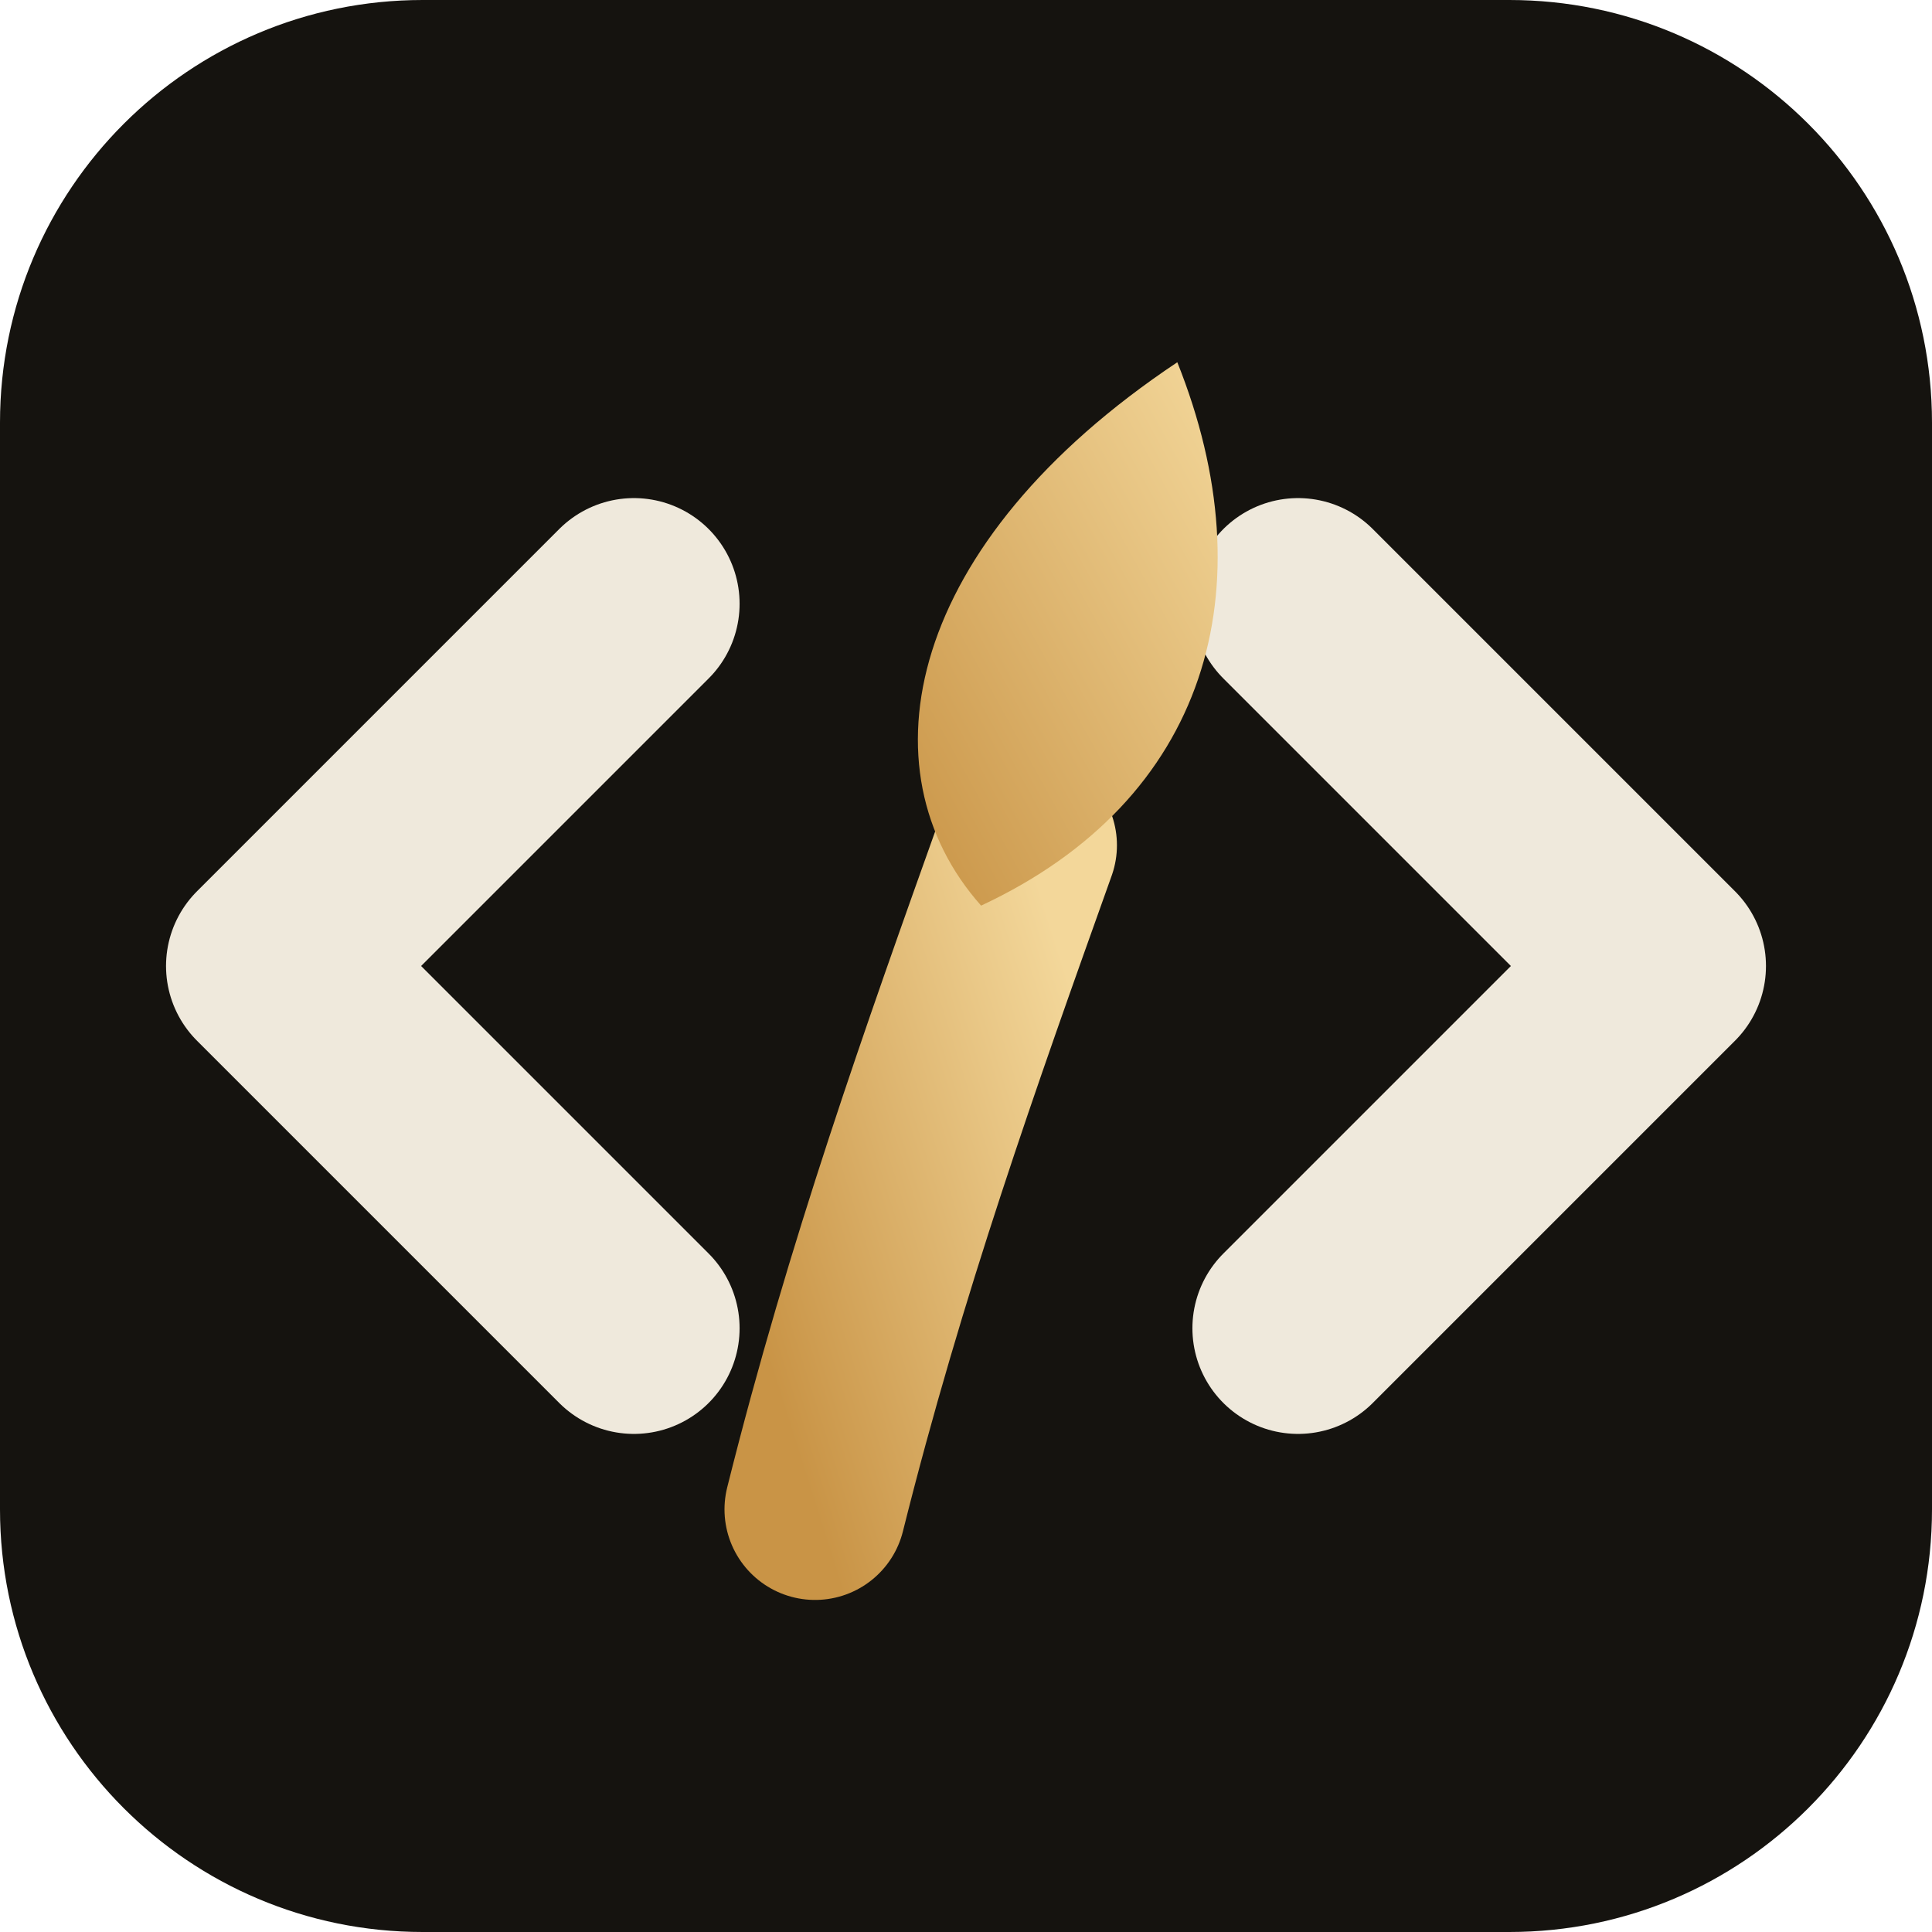
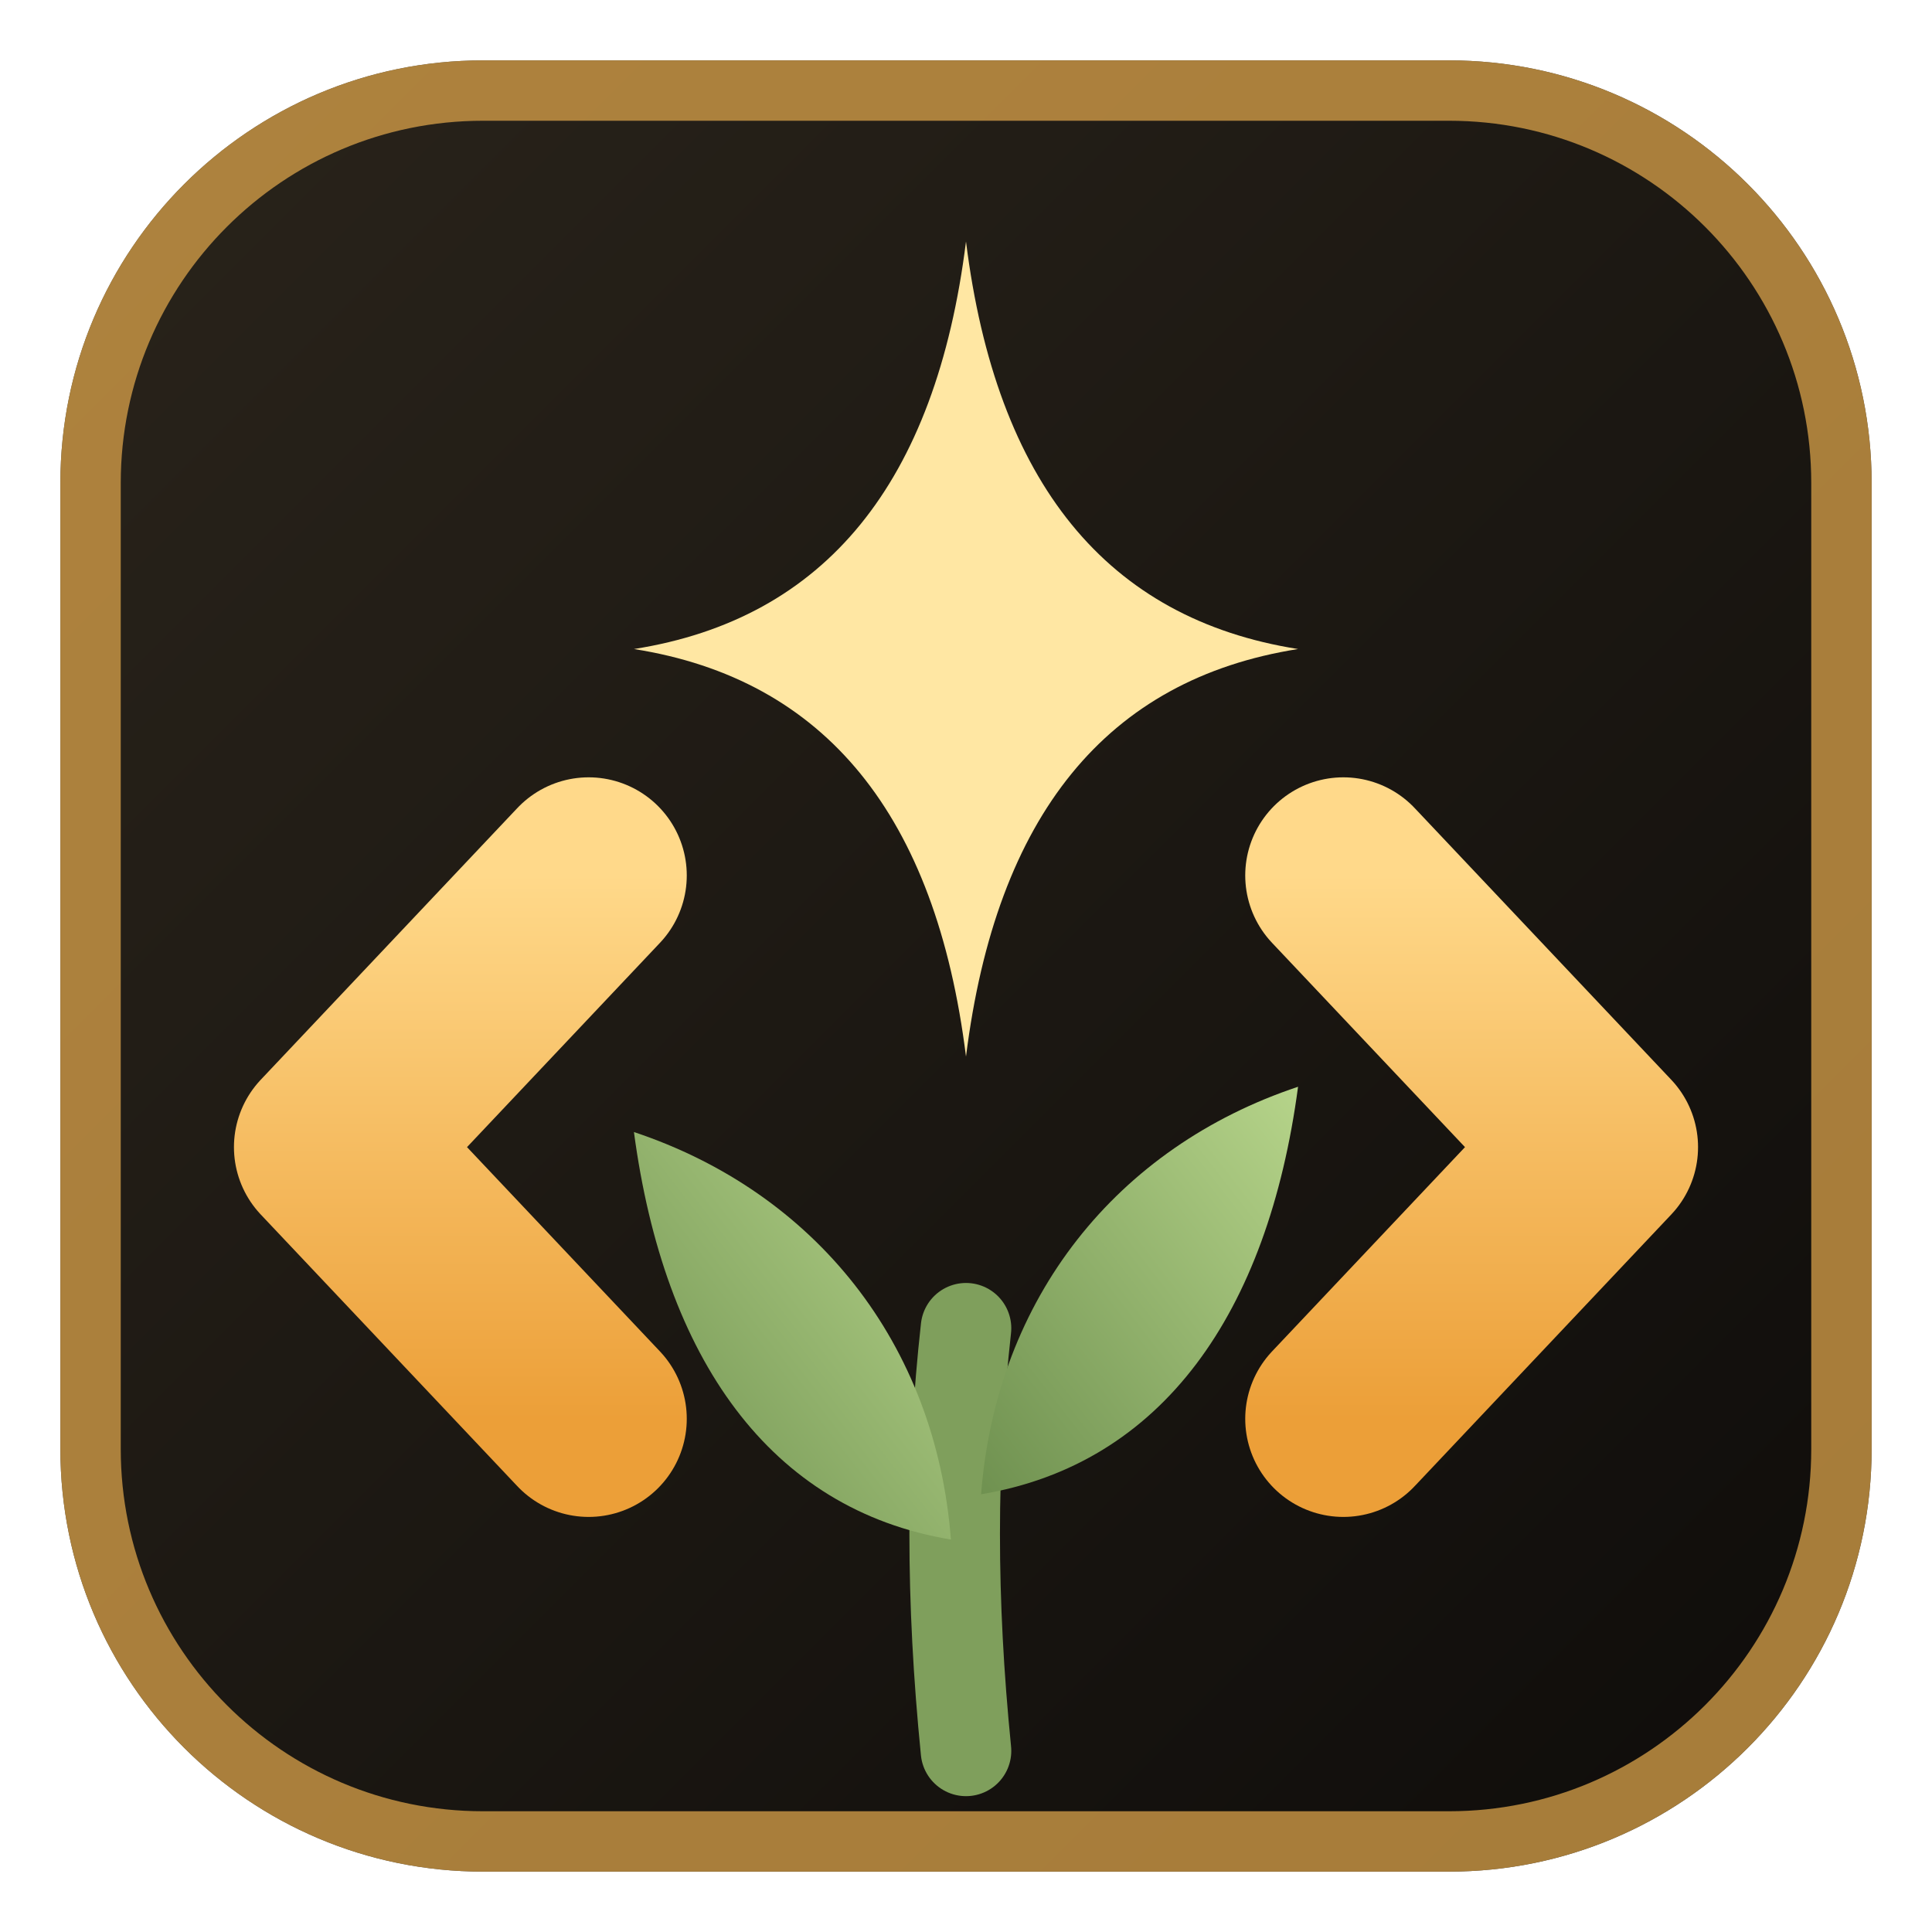
<svg xmlns="http://www.w3.org/2000/svg" viewBox="0 0 128 128" width="128" height="128">
  <defs>
-     <linearGradient id="gold" x1="0" y1="1" x2="1" y2="0">
-       <stop offset="0" stop-color="#c99446" />
-       <stop offset="1" stop-color="#f3d79a" />
+     <linearGradient id="bg" x1="0" y1="0" x2="1" y2="1">
+       <stop offset="0" stop-color="#2a241b" />
+       <stop offset="1" stop-color="#0e0c0a" />
+     </linearGradient>
+     <linearGradient id="gold" x1="0" y1="0" x2="0" y2="1">
+       <stop offset="0" stop-color="#ffd98a" />
+       <stop offset="1" stop-color="#ec9f38" />
+     </linearGradient>
+     <linearGradient id="leaf" x1="0" y1="1" x2="1" y2="0">
+       <stop offset="0" stop-color="#6f9150" />
+       <stop offset="1" stop-color="#b6d48a" />
    </linearGradient>
  </defs>
-   <rect x="0" y="0" width="128" height="128" rx="28" fill="#15130f" />
-   <path d="M42 40 L18 64 L42 88" fill="none" stroke="#efe9dc" stroke-width="14" stroke-linecap="round" stroke-linejoin="round" />
-   <path d="M86 40 L110 64 L86 88" fill="none" stroke="#efe9dc" stroke-width="14" stroke-linecap="round" stroke-linejoin="round" />
-   <path d="M54 100 C 58 84, 63 70, 68 56" fill="none" stroke="url(#gold)" stroke-width="12" stroke-linecap="round" />
-   <path d="M65 60 C 57 51, 60 36, 78 24 C 84 39, 80 53, 65 60 Z" fill="url(#gold)" />
+   <rect x="4" y="4" width="120" height="120" rx="28" fill="url(#bg)" />
+   <rect x="6" y="6" width="116" height="116" rx="26" fill="none" stroke="#d9a24a" stroke-width="4" opacity=".75" />
+   <g fill="none" stroke="url(#gold)" stroke-width="13" stroke-linecap="round" stroke-linejoin="round">
+     <path d="M39 58 L22 76 L39 94" />
+     <path d="M89 58 L106 76 L89 94" />
+   </g>
+   <path d="M64 16 Q67 40 86 43 Q67 46 64 70 Q61 46 42 43 Q61 40 64 16 Z" fill="#ffe7a3" />
+   <path d="M64 116 C 63 106, 63 97, 64 88" fill="none" stroke="#7f9f5c" stroke-width="6" stroke-linecap="round" />
+   <path d="M63 102 C 51 100, 44 90, 42 75 C 54 79, 62 89, 63 102 Z" fill="url(#leaf)" />
+   <path d="M65 99 C 77 97, 84 87, 86 72 C 74 76, 66 86, 65 99 Z" fill="url(#leaf)" />
</svg>
